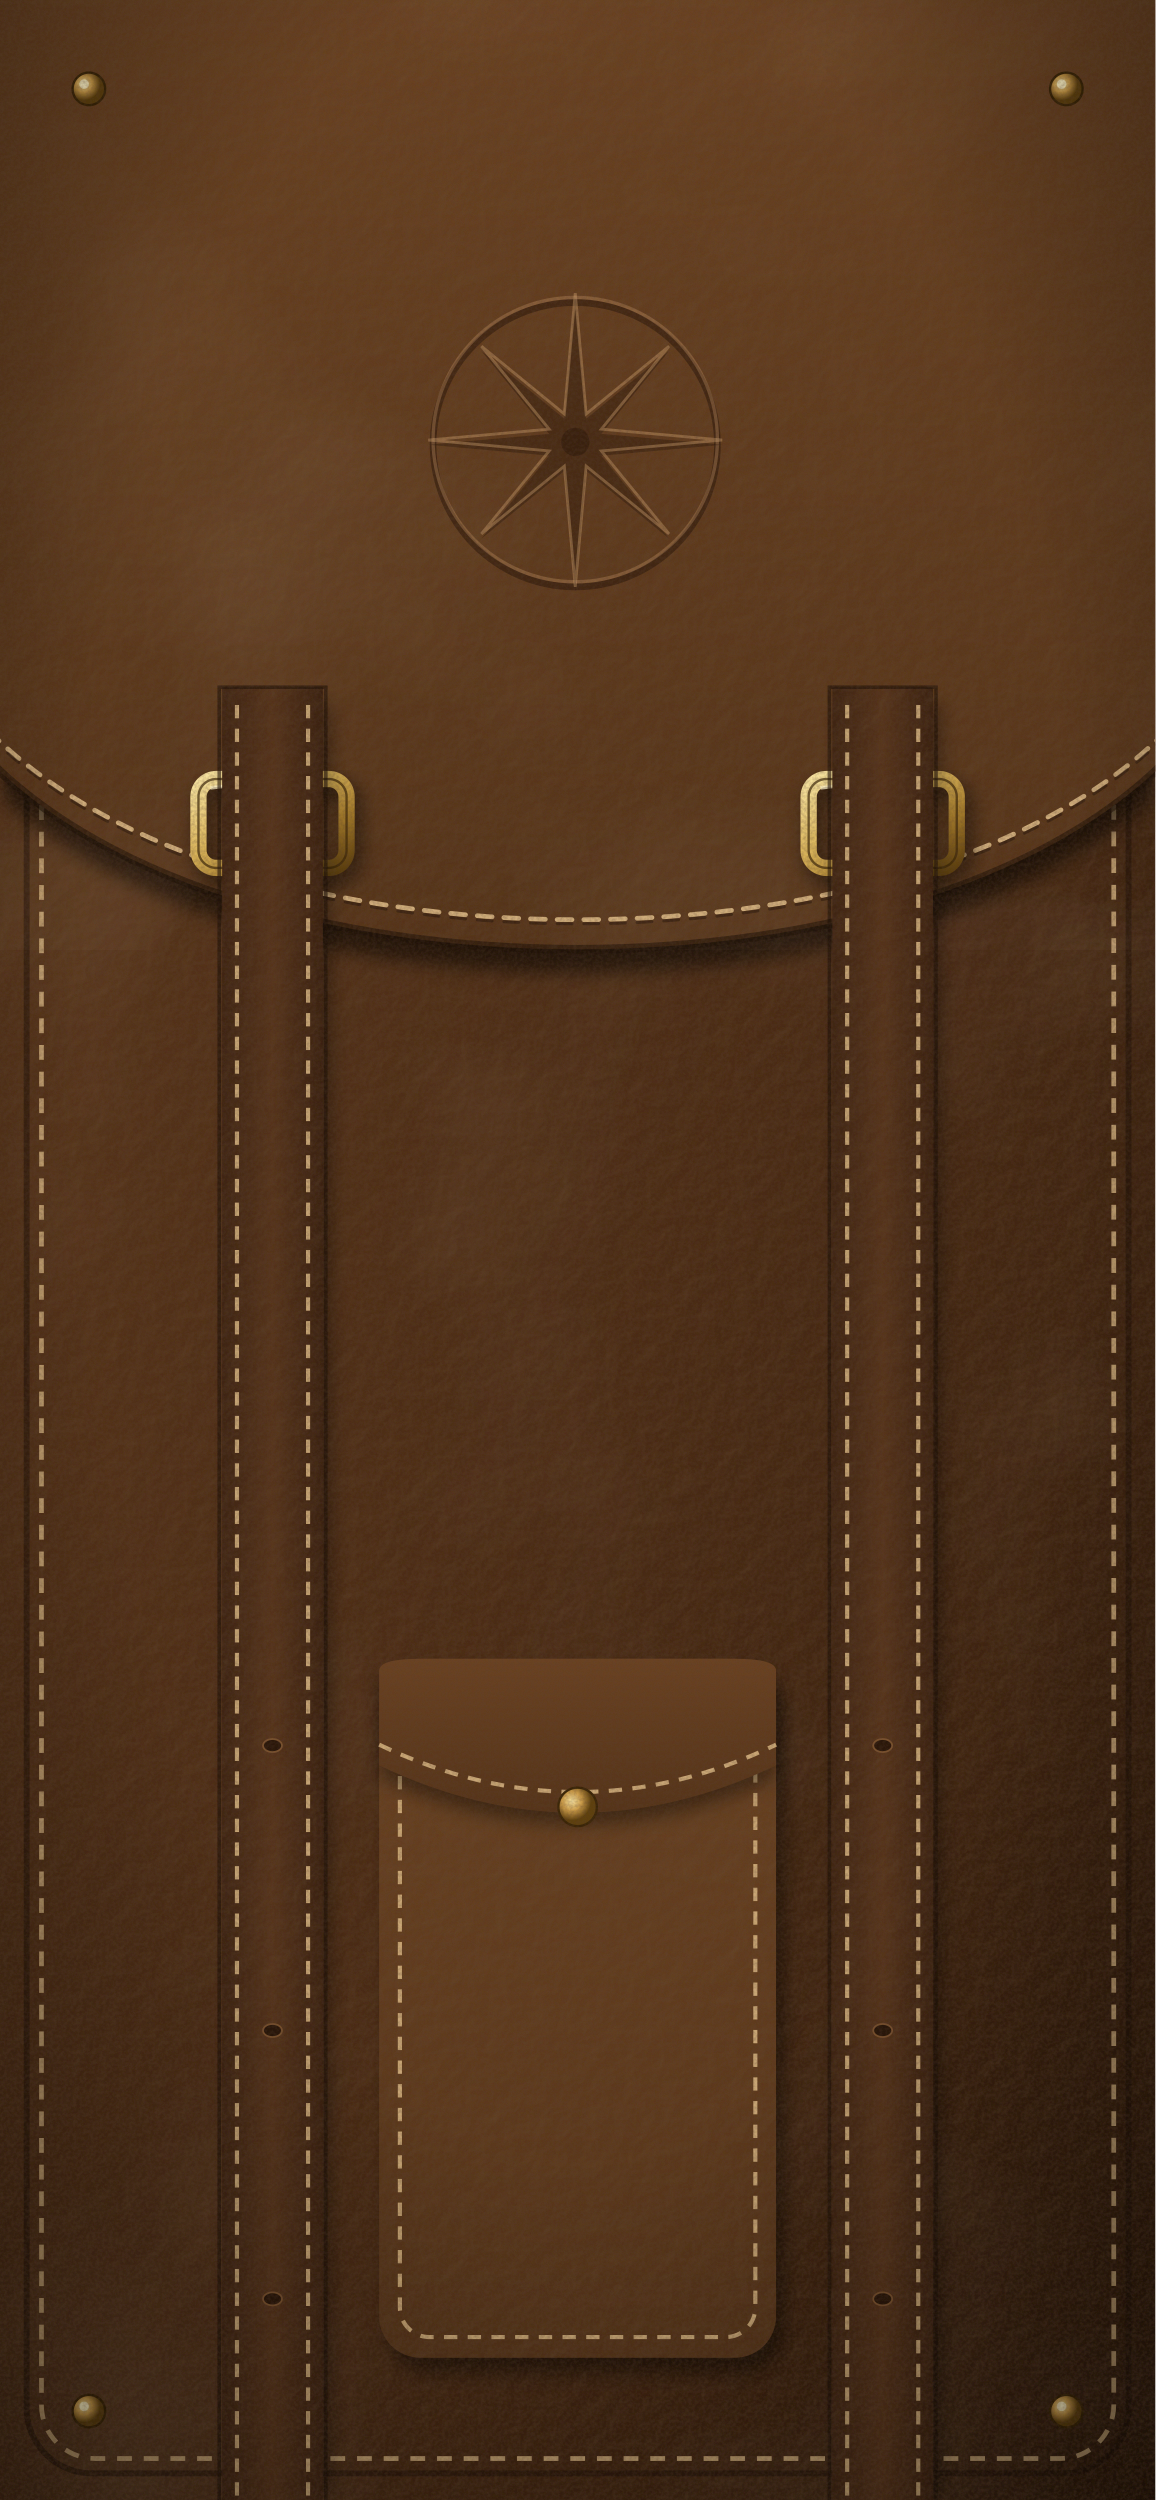
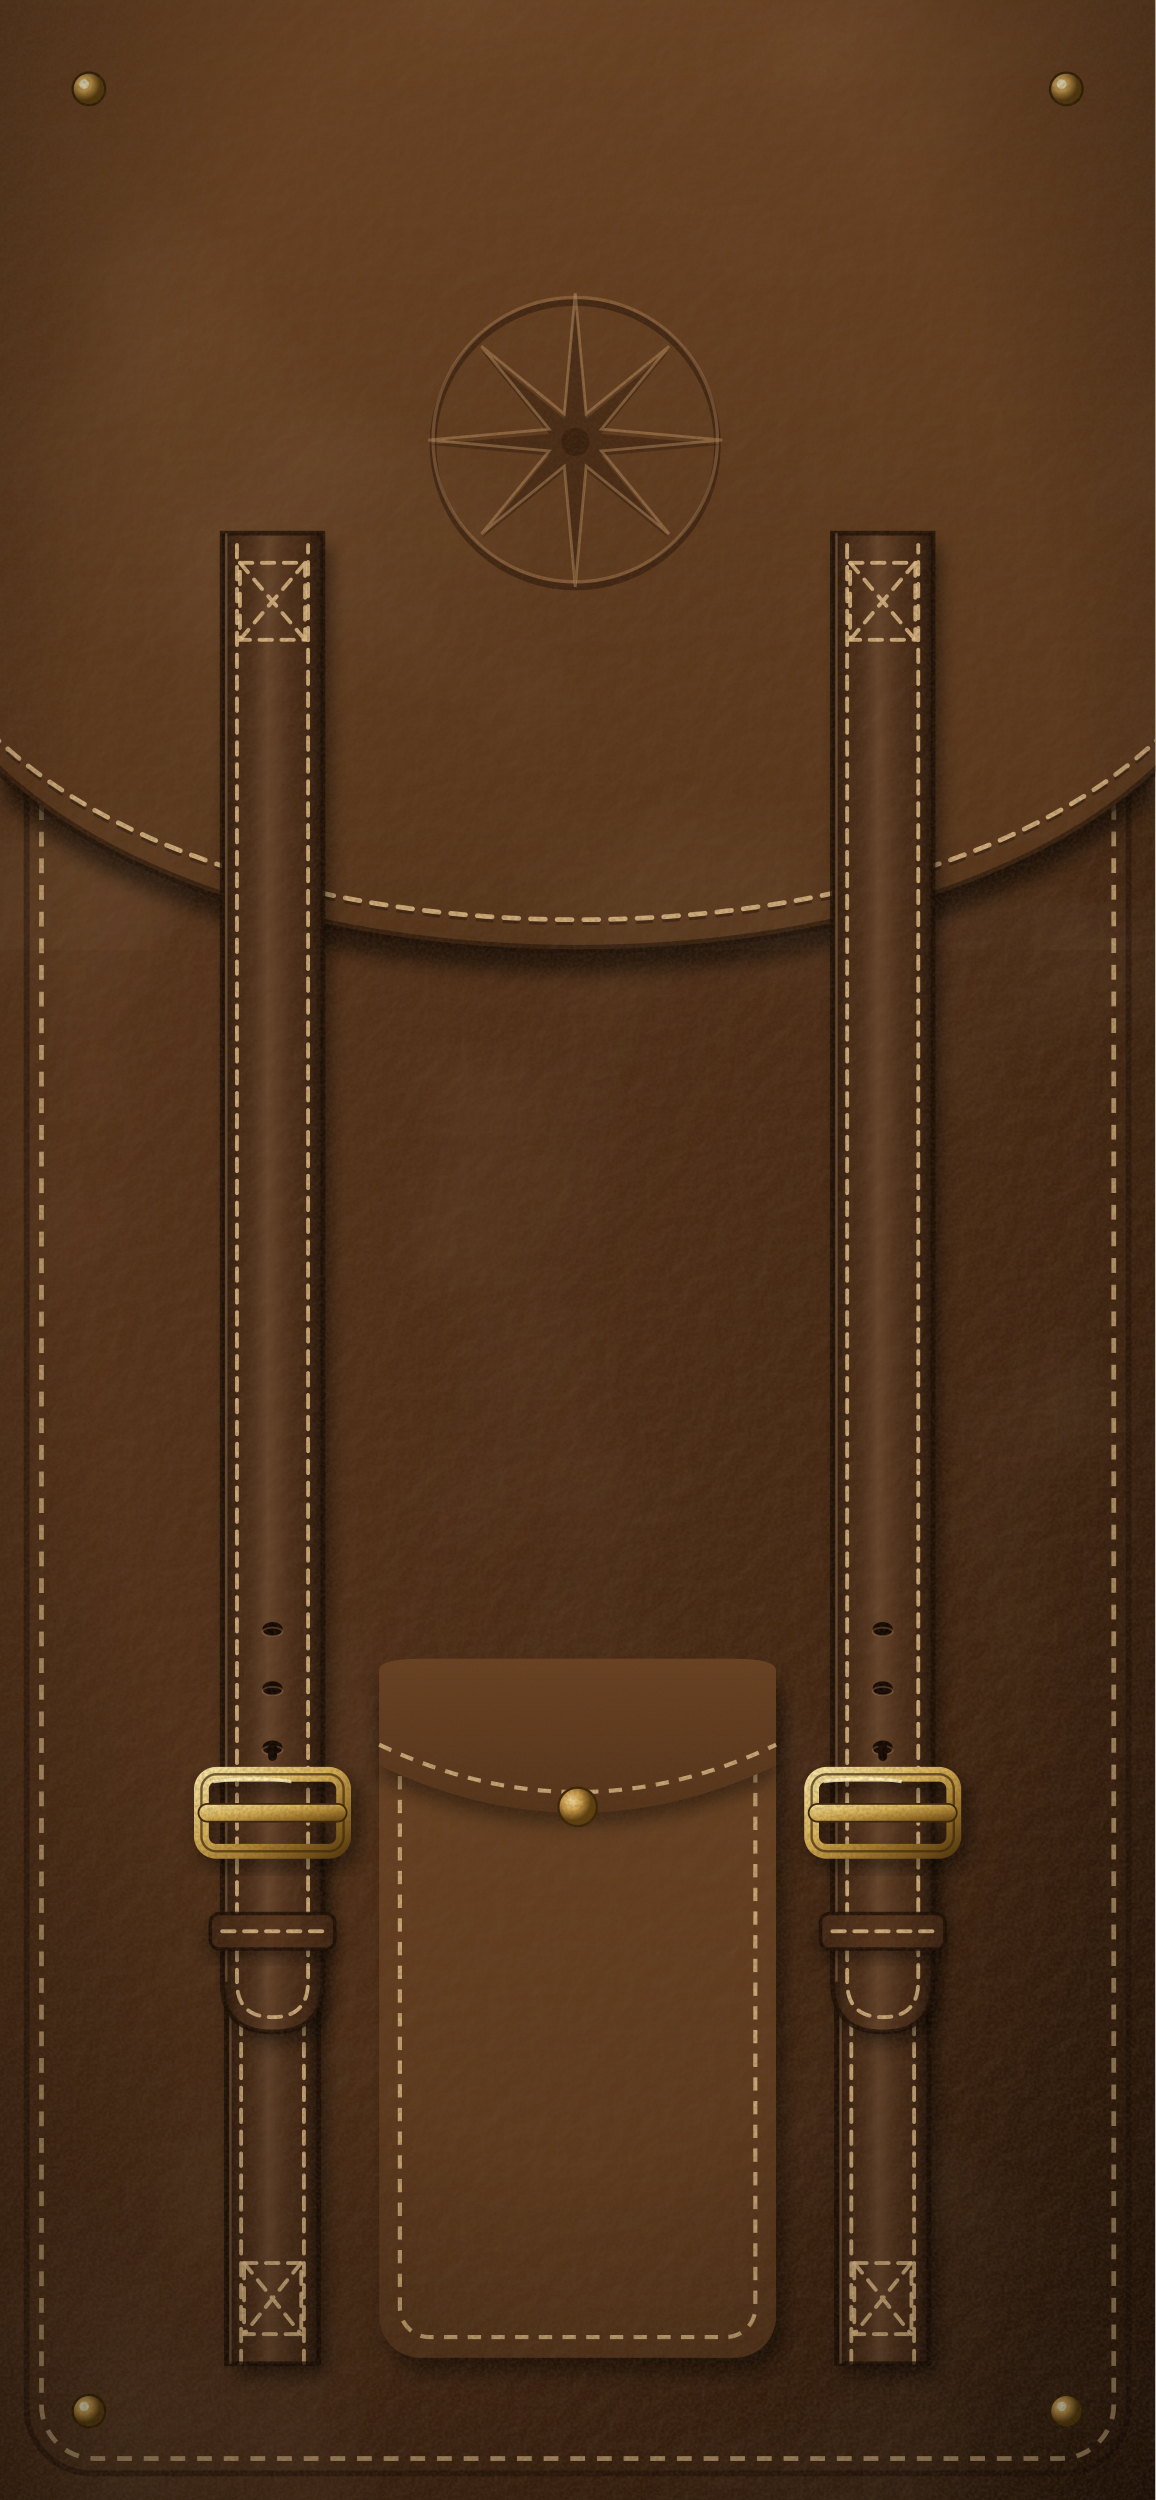
<svg xmlns="http://www.w3.org/2000/svg" viewBox="0 0 390 844" preserveAspectRatio="xMidYMid slice">
  <defs>
    <linearGradient id="body" x1="0" y1="0" x2="1" y2="1">
      <stop offset="0" stop-color="#5c381e" />
      <stop offset=".55" stop-color="#4a2b16" />
      <stop offset="1" stop-color="#2f1a0c" />
    </linearGradient>
    <linearGradient id="flapg" x1="0" y1="0" x2="0" y2="1">
      <stop offset="0" stop-color="#6a4223" />
      <stop offset="1" stop-color="#55341b" />
    </linearGradient>
    <linearGradient id="strapg" x1="0" y1="0" x2="1" y2="0">
      <stop offset="0" stop-color="#3e2414" />
      <stop offset=".5" stop-color="#55331c" />
      <stop offset="1" stop-color="#3a2112" />
+     </linearGradient>
+     <linearGradient id="strapRound" x1="0" y1="0" x2="1" y2="0">
+       <stop offset="0" stop-color="#000" stop-opacity=".35" />
+       <stop offset=".18" stop-color="#000" stop-opacity="0" />
+       <stop offset=".45" stop-color="#ffe6c0" stop-opacity=".1" />
+       <stop offset=".82" stop-color="#000" stop-opacity="0" />
+       <stop offset="1" stop-color="#000" stop-opacity=".4" />
    </linearGradient>
    <linearGradient id="brass" x1="0" y1="0" x2="1" y2="1">
      <stop offset="0" stop-color="#f6e2a0" />
      <stop offset=".4" stop-color="#d9b45c" />
      <stop offset=".7" stop-color="#a37a2c" />
      <stop offset="1" stop-color="#5e400f" />
    </linearGradient>
    <radialGradient id="rivet" cx=".35" cy=".35">
      <stop offset="0" stop-color="#f6e2a0" />
      <stop offset=".5" stop-color="#c99a4a" />
      <stop offset="1" stop-color="#5e400f" />
    </radialGradient>
    <radialGradient id="vig" cx=".5" cy=".42" r=".8">
      <stop offset=".55" stop-color="#000" stop-opacity="0" />
      <stop offset="1" stop-color="#000" stop-opacity=".5" />
    </radialGradient>
    <filter id="soft" x="-20%" y="-20%" width="140%" height="140%">
      <feGaussianBlur stdDeviation="3" />
    </filter>
    <filter id="leather" x="0" y="0" width="100%" height="100%">
      <feTurbulence type="fractalNoise" baseFrequency="0.16" numOctaves="3" seed="7" result="n" />
      <feDiffuseLighting in="n" surfaceScale="1.8" lighting-color="#d8b48a" result="lit">
        <feDistantLight azimuth="225" elevation="52" />
      </feDiffuseLighting>
      <feColorMatrix in="lit" type="matrix" values="0 0 0 0 0.16  0 0 0 0 0.09  0 0 0 0 0.04  -0.85 0 0 0 0.62" result="shade" />
      <feComposite in="shade" in2="SourceGraphic" operator="in" />
    </filter>
    <filter id="scuff" x="0" y="0" width="100%" height="100%">
      <feTurbulence type="fractalNoise" baseFrequency="0.008" numOctaves="3" seed="3" />
      <feColorMatrix values="0 0 0 0 .9 0 0 0 0 .72 0 0 0 0 .52 1.4 0 0 0 -.78" />
    </filter>
    <filter id="grain" x="0" y="0" width="100%" height="100%">
      <feTurbulence type="fractalNoise" baseFrequency=".9" numOctaves="2" seed="5" />
      <feColorMatrix values="0 0 0 0 .1 0 0 0 0 .05 0 0 0 0 .02 .5 0 0 0 -.16" />
    </filter>
  </defs>
  <rect width="390" height="844" fill="url(#body)" />
  <rect width="390" height="844" fill="#000" filter="url(#leather)" />
  <rect width="390" height="844" filter="url(#scuff)" opacity=".16" />
  <rect x="14" y="14" width="362" height="816" rx="18" fill="none" stroke="#e2c08c" stroke-width="1.6" stroke-dasharray="5 4" opacity=".75" />
  <rect x="9" y="9" width="372" height="826" rx="22" fill="none" stroke="#1e1008" stroke-width="2" opacity=".5" />
  <g>
    <rect x="131" y="565" width="134" height="236" rx="14" fill="#000" opacity=".45" filter="url(#soft)" />
    <rect x="128" y="560" width="134" height="236" rx="14" fill="url(#flapg)" />
    <rect x="128" y="560" width="134" height="236" rx="14" fill="#000" filter="url(#leather)" />
    <rect x="135" y="567" width="120" height="222" rx="10" fill="none" stroke="#e2c08c" stroke-width="1.4" stroke-dasharray="4.5 3.5" opacity=".8" />
    <path d="M128,564 Q128,560 142,560 L248,560 Q262,560 262,564 L262,596 Q195,628 128,596 Z" fill="#000" opacity=".4" filter="url(#soft)" transform="translate(0 4)" />
    <path d="M128,564 Q128,560 142,560 L248,560 Q262,560 262,564 L262,596 Q195,628 128,596 Z" fill="url(#flapg)" />
    <path d="M128,596 Q195,628 262,596" fill="none" stroke="#e2c08c" stroke-width="1.4" stroke-dasharray="4.5 3.5" opacity=".8" transform="translate(0 -7)" />
    <circle cx="195" cy="610" r="6.5" fill="url(#rivet)" stroke="#3a2508" stroke-width="0.8" />
  </g>
-   <path d="M78,210 L106,210 L106,300 Q92,314 78,300 Z" fill="url(#strapg)" />
-   <path d="M78,210 L106,210 L106,300 Q92,314 78,300 Z" filter="url(#leather)" opacity=".9" />
-   <circle cx="92" cy="296" r="2.6" fill="#2a170b" />
-   <path d="M284,210 L312,210 L312,300 Q298,314 284,300 Z" fill="url(#strapg)" />
-   <path d="M284,210 L312,210 L312,300 Q298,314 284,300 Z" filter="url(#leather)" opacity=".9" />
-   <circle cx="298" cy="296" r="2.6" fill="#2a170b" />
  <path d="M-10,-10 L400,-10 L400,250 C319.8,344 70.2,344 -10,250 Z" fill="#000" opacity=".55" filter="url(#soft)" transform="translate(0 8)" />
  <path d="M-10,-10 L400,-10 L400,250 C319.8,344 70.2,344 -10,250 Z" fill="url(#flapg)" />
  <path d="M-10,-10 L400,-10 L400,250 C319.8,344 70.2,344 -10,250 Z" fill="#000" filter="url(#leather)" />
  <path d="M-10,-10 L400,-10 L400,250 C319.8,344 70.2,344 -10,250 Z" filter="url(#scuff)" opacity=".14" />
  <path d="M-10,250 C70.2,344 319.8,344 400,250" fill="none" stroke="#1e1008" stroke-width="3" opacity=".55" />
  <path d="M-10,250 C70.2,344 319.8,344 400,250" transform="translate(0 -10)" fill="none" stroke="#e2c08c" stroke-width="1.6" stroke-dasharray="5 4" stroke-linecap="round" opacity=".85" />
  <path d="M-10,250 C70.2,344 319.8,344 400,250" transform="translate(0 -8.6)" fill="none" stroke="#1e1008" stroke-width="1" stroke-dasharray="5 4" stroke-linecap="round" opacity=".45" />
  <g transform="translate(143 98) scale(1.6)">
    <circle cx="32" cy="32" r="30" fill="none" stroke="#2a170b" stroke-opacity=".55" stroke-width="1.4" transform="translate(0 .6)" />
    <circle cx="32" cy="32" r="30" fill="none" stroke="#c8986a" stroke-opacity=".35" stroke-width="0.7" transform="translate(0 -.5)" />
    <path d="M32 1L34.3 26.5L51.8 12.2L37.5 29.7L63 32L37.5 34.3L51.8 51.8L34.3 37.5L32 63L29.7 37.5L12.2 51.8L26.5 34.3L1 32L26.5 29.7L12.2 12.2L29.7 26.5Z" fill="#2a170b" fill-opacity=".42" transform="translate(0 .6)" />
    <path d="M32 1L34.3 26.5L51.8 12.2L37.5 29.7L63 32L37.5 34.3L51.8 51.8L34.3 37.5L32 63L29.7 37.5L12.2 51.8L26.5 34.3L1 32L26.5 29.7L12.2 12.2L29.7 26.5Z" fill="none" stroke="#d6a876" stroke-opacity=".4" stroke-width="0.6" transform="translate(0 -.4)" />
    <circle cx="32" cy="32" r="3" fill="#2a170b" fill-opacity=".5" />
  </g>
  <g>
-     <rect x="69" y="266" width="50" height="30" rx="6" fill="none" stroke="#000" stroke-opacity=".45" stroke-width="7" filter="url(#soft)" />
-     <rect x="67" y="263" width="50" height="30" rx="6" fill="none" stroke="url(#brass)" stroke-width="5.5" />
-     <rect x="67" y="263" width="50" height="30" rx="6" fill="none" stroke="#3a2508" stroke-width="0.8" opacity=".7" />
-     <line x1="92" y1="263" x2="92" y2="293" stroke="url(#brass)" stroke-width="3" stroke-linecap="round" />
-     <path d="M71,266 q15,-2 27.5,0" stroke="#fff6d0" stroke-opacity=".7" stroke-width="1.2" fill="none" />
+     <path d="M76.4,616 L107.6,616 L107.6,798 L76.4,798 Z" fill="#000" opacity=".5" filter="url(#soft)" transform="translate(2.5 4)" />
+     <path d="M76.4,616 L107.6,616 L107.6,798 L76.4,798 Z" fill="url(#strapg)" />
+     <path d="M76.4,616 L107.6,616 L107.6,798 L76.4,798 Z" fill="#000" filter="url(#leather)" />
+     <path d="M76.4,616 L107.6,616 L107.6,798 L76.4,798 Z" fill="url(#strapRound)" />
+     <line x1="81.4" y1="616" x2="81.4" y2="798" stroke="#e2c08c" stroke-width="1.3" stroke-dasharray="4.2 3.2" stroke-linecap="round" opacity=".85" />
+     <line x1="102.6" y1="616" x2="102.6" y2="798" stroke="#e2c08c" stroke-width="1.3" stroke-dasharray="4.2 3.2" stroke-linecap="round" opacity=".85" />
+     <path d="M76.4,616 L107.6,616 L107.6,798 L76.4,798 Z" fill="none" stroke="#1a0d05" stroke-width="1.6" opacity=".75" />
+     <line x1="77.8" y1="616" x2="77.8" y2="798" stroke="#c99a6a" stroke-opacity=".35" stroke-width="0.8" />
+     <rect x="82.4" y="764" width="19.3" height="24" fill="none" stroke="#e2c08c" stroke-width="1.3" stroke-dasharray="4.2 3.2" stroke-linecap="round" opacity=".85" />
+     <path d="M82.4,764 L101.6,788 M101.6,764 L82.4,788" fill="none" stroke="#e2c08c" stroke-width="1.3" stroke-dasharray="4.2 3.2" stroke-linecap="round" opacity=".85" />
+     <path d="M75,180 L109,180 L109,669 Q109,686 92,686 Q75,686 75,669 Z" fill="#000" opacity=".5" filter="url(#soft)" transform="translate(2.5 4)" />
+     <path d="M75,180 L109,180 L109,669 Q109,686 92,686 Q75,686 75,669 Z" fill="url(#strapg)" />
+     <path d="M75,180 L109,180 L109,669 Q109,686 92,686 Q75,686 75,669 Z" fill="#000" filter="url(#leather)" />
+     <path d="M75,180 L109,180 L109,669 Q109,686 92,686 Q75,686 75,669 Z" fill="url(#strapRound)" />
+     <path d="M80,184 L80,669 Q80,681 92,681 Q104,681 104,669 L104,184" fill="none" stroke="#e2c08c" stroke-width="1.3" stroke-dasharray="4.2 3.2" stroke-linecap="round" opacity=".85" />
+     <path d="M75,180 L109,180 L109,669 Q109,686 92,686 Q75,686 75,669 Z" fill="none" stroke="#1a0d05" stroke-width="1.6" opacity=".75" />
+     <line x1="76.4" y1="180" x2="76.4" y2="669" stroke="#c99a6a" stroke-opacity=".35" stroke-width="0.8" />
+     <rect x="81" y="190" width="22" height="26" fill="none" stroke="#e2c08c" stroke-width="1.3" stroke-dasharray="4.2 3.2" stroke-linecap="round" opacity=".85" />
+     <path d="M81,190 L103,216 M103,190 L81,216" fill="none" stroke="#e2c08c" stroke-width="1.3" stroke-dasharray="4.2 3.2" stroke-linecap="round" opacity=".85" />
+     <ellipse cx="92" cy="550" rx="3.4" ry="2.4" fill="#140904" />
+     <ellipse cx="92" cy="550.9" rx="3.4" ry="1.4" fill="none" stroke="#b88a5a" stroke-opacity=".35" stroke-width="0.6" />
+     <ellipse cx="92" cy="570" rx="3.4" ry="2.4" fill="#140904" />
+     <ellipse cx="92" cy="570.9" rx="3.4" ry="1.4" fill="none" stroke="#b88a5a" stroke-opacity=".35" stroke-width="0.6" />
+     <ellipse cx="92" cy="590" rx="3.4" ry="2.4" fill="#140904" />
+     <ellipse cx="92" cy="590.9" rx="3.4" ry="1.4" fill="none" stroke="#b88a5a" stroke-opacity=".35" stroke-width="0.6" />
+     <rect x="70" y="602" width="48" height="26" rx="5" fill="none" stroke="#000" stroke-opacity=".5" stroke-width="6" filter="url(#soft)" />
+     <rect x="68" y="599" width="48" height="26" rx="5" fill="none" stroke="url(#brass)" stroke-width="5" />
+     <rect x="68" y="599" width="48" height="26" rx="5" fill="none" stroke="#3a2508" stroke-width="0.8" opacity=".7" />
+     <rect x="67" y="609" width="50" height="6" rx="3" fill="url(#brass)" stroke="#3a2508" stroke-width="0.6" />
+     <path d="M92,612 L92,593" stroke="url(#brass)" stroke-width="3" stroke-linecap="round" />
+     <path d="M92,593 L92,590" stroke="#140904" stroke-width="3" stroke-linecap="round" />
+     <path d="M72,601.5 q14.4,-2 26.4,0" stroke="#fff6d0" stroke-opacity=".75" stroke-width="1.1" fill="none" />
+     <rect x="70" y="649" width="44" height="12" rx="3" fill="#000" opacity=".45" filter="url(#soft)" />
+     <rect x="71" y="646" width="42" height="12" rx="3" fill="url(#strapg)" />
+     <rect x="71" y="646" width="42" height="12" rx="3" fill="#000" filter="url(#leather)" />
+     <rect x="71" y="646" width="42" height="12" rx="3" fill="none" stroke="#1a0d05" stroke-width="1.2" opacity=".8" />
+     <line x1="75" y1="652" x2="109" y2="652" stroke="#e2c08c" stroke-width="1.3" stroke-dasharray="4.2 3.2" stroke-linecap="round" opacity=".85" />
  </g>
  <g>
-     <rect x="275" y="266" width="50" height="30" rx="6" fill="none" stroke="#000" stroke-opacity=".45" stroke-width="7" filter="url(#soft)" />
-     <rect x="273" y="263" width="50" height="30" rx="6" fill="none" stroke="url(#brass)" stroke-width="5.5" />
-     <rect x="273" y="263" width="50" height="30" rx="6" fill="none" stroke="#3a2508" stroke-width="0.8" opacity=".7" />
-     <line x1="298" y1="263" x2="298" y2="293" stroke="url(#brass)" stroke-width="3" stroke-linecap="round" />
-     <path d="M277,266 q15,-2 27.5,0" stroke="#fff6d0" stroke-opacity=".7" stroke-width="1.2" fill="none" />
-   </g>
-   <g>
-     <rect x="78" y="238" width="34" height="844" fill="#000" opacity=".35" filter="url(#soft)" />
-     <rect x="75" y="232" width="34" height="844" fill="url(#strapg)" />
-     <rect x="75" y="232" width="34" height="844" filter="url(#leather)" opacity=".9" />
-     <line x1="80" y1="238" x2="80" y2="844" stroke="#e2c08c" stroke-width="1.4" stroke-dasharray="4.5 3.5" opacity=".8" />
-     <line x1="104" y1="238" x2="104" y2="844" stroke="#e2c08c" stroke-width="1.4" stroke-dasharray="4.5 3.5" opacity=".8" />
-     <rect x="74" y="232" width="36" height="844" fill="none" stroke="#1e1008" stroke-width="1.2" opacity=".6" />
-     <ellipse cx="92" cy="589.3" rx="3.2" ry="2.2" fill="#2a170b" stroke="#7a5230" stroke-width="0.6" />
-     <ellipse cx="92" cy="685.5" rx="3.2" ry="2.2" fill="#2a170b" stroke="#7a5230" stroke-width="0.6" />
-     <ellipse cx="92" cy="776.1" rx="3.2" ry="2.2" fill="#2a170b" stroke="#7a5230" stroke-width="0.6" />
-   </g>
-   <g>
-     <rect x="284" y="238" width="34" height="844" fill="#000" opacity=".35" filter="url(#soft)" />
-     <rect x="281" y="232" width="34" height="844" fill="url(#strapg)" />
-     <rect x="281" y="232" width="34" height="844" filter="url(#leather)" opacity=".9" />
-     <line x1="286" y1="238" x2="286" y2="844" stroke="#e2c08c" stroke-width="1.4" stroke-dasharray="4.5 3.5" opacity=".8" />
-     <line x1="310" y1="238" x2="310" y2="844" stroke="#e2c08c" stroke-width="1.4" stroke-dasharray="4.5 3.5" opacity=".8" />
-     <rect x="280" y="232" width="36" height="844" fill="none" stroke="#1e1008" stroke-width="1.2" opacity=".6" />
-     <ellipse cx="298" cy="589.3" rx="3.2" ry="2.2" fill="#2a170b" stroke="#7a5230" stroke-width="0.6" />
-     <ellipse cx="298" cy="685.5" rx="3.2" ry="2.2" fill="#2a170b" stroke="#7a5230" stroke-width="0.6" />
-     <ellipse cx="298" cy="776.1" rx="3.2" ry="2.2" fill="#2a170b" stroke="#7a5230" stroke-width="0.6" />
+     <path d="M282.4,616 L313.6,616 L313.6,798 L282.4,798 Z" fill="#000" opacity=".5" filter="url(#soft)" transform="translate(2.5 4)" />
+     <path d="M282.4,616 L313.6,616 L313.6,798 L282.4,798 Z" fill="url(#strapg)" />
+     <path d="M282.4,616 L313.6,616 L313.6,798 L282.4,798 Z" fill="#000" filter="url(#leather)" />
+     <path d="M282.4,616 L313.6,616 L313.6,798 L282.4,798 Z" fill="url(#strapRound)" />
+     <line x1="287.4" y1="616" x2="287.4" y2="798" stroke="#e2c08c" stroke-width="1.3" stroke-dasharray="4.2 3.2" stroke-linecap="round" opacity=".85" />
+     <line x1="308.6" y1="616" x2="308.6" y2="798" stroke="#e2c08c" stroke-width="1.3" stroke-dasharray="4.2 3.2" stroke-linecap="round" opacity=".85" />
+     <path d="M282.4,616 L313.6,616 L313.6,798 L282.4,798 Z" fill="none" stroke="#1a0d05" stroke-width="1.6" opacity=".75" />
+     <line x1="283.8" y1="616" x2="283.8" y2="798" stroke="#c99a6a" stroke-opacity=".35" stroke-width="0.8" />
+     <rect x="288.4" y="764" width="19.3" height="24" fill="none" stroke="#e2c08c" stroke-width="1.3" stroke-dasharray="4.2 3.2" stroke-linecap="round" opacity=".85" />
+     <path d="M288.4,764 L307.6,788 M307.6,764 L288.4,788" fill="none" stroke="#e2c08c" stroke-width="1.3" stroke-dasharray="4.2 3.2" stroke-linecap="round" opacity=".85" />
+     <path d="M281,180 L315,180 L315,669 Q315,686 298,686 Q281,686 281,669 Z" fill="#000" opacity=".5" filter="url(#soft)" transform="translate(2.5 4)" />
+     <path d="M281,180 L315,180 L315,669 Q315,686 298,686 Q281,686 281,669 Z" fill="url(#strapg)" />
+     <path d="M281,180 L315,180 L315,669 Q315,686 298,686 Q281,686 281,669 Z" fill="#000" filter="url(#leather)" />
+     <path d="M281,180 L315,180 L315,669 Q315,686 298,686 Q281,686 281,669 Z" fill="url(#strapRound)" />
+     <path d="M286,184 L286,669 Q286,681 298,681 Q310,681 310,669 L310,184" fill="none" stroke="#e2c08c" stroke-width="1.3" stroke-dasharray="4.2 3.2" stroke-linecap="round" opacity=".85" />
+     <path d="M281,180 L315,180 L315,669 Q315,686 298,686 Q281,686 281,669 Z" fill="none" stroke="#1a0d05" stroke-width="1.6" opacity=".75" />
+     <line x1="282.4" y1="180" x2="282.4" y2="669" stroke="#c99a6a" stroke-opacity=".35" stroke-width="0.8" />
+     <rect x="287" y="190" width="22" height="26" fill="none" stroke="#e2c08c" stroke-width="1.3" stroke-dasharray="4.2 3.2" stroke-linecap="round" opacity=".85" />
+     <path d="M287,190 L309,216 M309,190 L287,216" fill="none" stroke="#e2c08c" stroke-width="1.3" stroke-dasharray="4.2 3.2" stroke-linecap="round" opacity=".85" />
+     <ellipse cx="298" cy="550" rx="3.4" ry="2.4" fill="#140904" />
+     <ellipse cx="298" cy="550.9" rx="3.4" ry="1.4" fill="none" stroke="#b88a5a" stroke-opacity=".35" stroke-width="0.6" />
+     <ellipse cx="298" cy="570" rx="3.4" ry="2.4" fill="#140904" />
+     <ellipse cx="298" cy="570.9" rx="3.4" ry="1.4" fill="none" stroke="#b88a5a" stroke-opacity=".35" stroke-width="0.6" />
+     <ellipse cx="298" cy="590" rx="3.4" ry="2.4" fill="#140904" />
+     <ellipse cx="298" cy="590.9" rx="3.4" ry="1.4" fill="none" stroke="#b88a5a" stroke-opacity=".35" stroke-width="0.6" />
+     <rect x="276" y="602" width="48" height="26" rx="5" fill="none" stroke="#000" stroke-opacity=".5" stroke-width="6" filter="url(#soft)" />
+     <rect x="274" y="599" width="48" height="26" rx="5" fill="none" stroke="url(#brass)" stroke-width="5" />
+     <rect x="274" y="599" width="48" height="26" rx="5" fill="none" stroke="#3a2508" stroke-width="0.8" opacity=".7" />
+     <rect x="273" y="609" width="50" height="6" rx="3" fill="url(#brass)" stroke="#3a2508" stroke-width="0.6" />
+     <path d="M298,612 L298,593" stroke="url(#brass)" stroke-width="3" stroke-linecap="round" />
+     <path d="M298,593 L298,590" stroke="#140904" stroke-width="3" stroke-linecap="round" />
+     <path d="M278,601.5 q14.4,-2 26.4,0" stroke="#fff6d0" stroke-opacity=".75" stroke-width="1.1" fill="none" />
+     <rect x="276" y="649" width="44" height="12" rx="3" fill="#000" opacity=".45" filter="url(#soft)" />
+     <rect x="277" y="646" width="42" height="12" rx="3" fill="url(#strapg)" />
+     <rect x="277" y="646" width="42" height="12" rx="3" fill="#000" filter="url(#leather)" />
+     <rect x="277" y="646" width="42" height="12" rx="3" fill="none" stroke="#1a0d05" stroke-width="1.2" opacity=".8" />
+     <line x1="281" y1="652" x2="315" y2="652" stroke="#e2c08c" stroke-width="1.3" stroke-dasharray="4.2 3.2" stroke-linecap="round" opacity=".85" />
  </g>
  <circle cx="30" cy="30" r="5.5" fill="url(#rivet)" stroke="#3a2508" stroke-width="0.8" />
  <circle cx="28.4" cy="28.4" r="1.6" fill="#fff6d0" opacity=".8" />
  <circle cx="360" cy="30" r="5.5" fill="url(#rivet)" stroke="#3a2508" stroke-width="0.8" />
  <circle cx="358.4" cy="28.4" r="1.6" fill="#fff6d0" opacity=".8" />
  <circle cx="30" cy="814" r="5.5" fill="url(#rivet)" stroke="#3a2508" stroke-width="0.8" />
  <circle cx="28.4" cy="812.4" r="1.6" fill="#fff6d0" opacity=".8" />
  <circle cx="360" cy="814" r="5.5" fill="url(#rivet)" stroke="#3a2508" stroke-width="0.8" />
  <circle cx="358.4" cy="812.4" r="1.6" fill="#fff6d0" opacity=".8" />
  <rect width="390" height="844" fill="url(#vig)" />
  <rect width="390" height="844" filter="url(#grain)" />
</svg>
